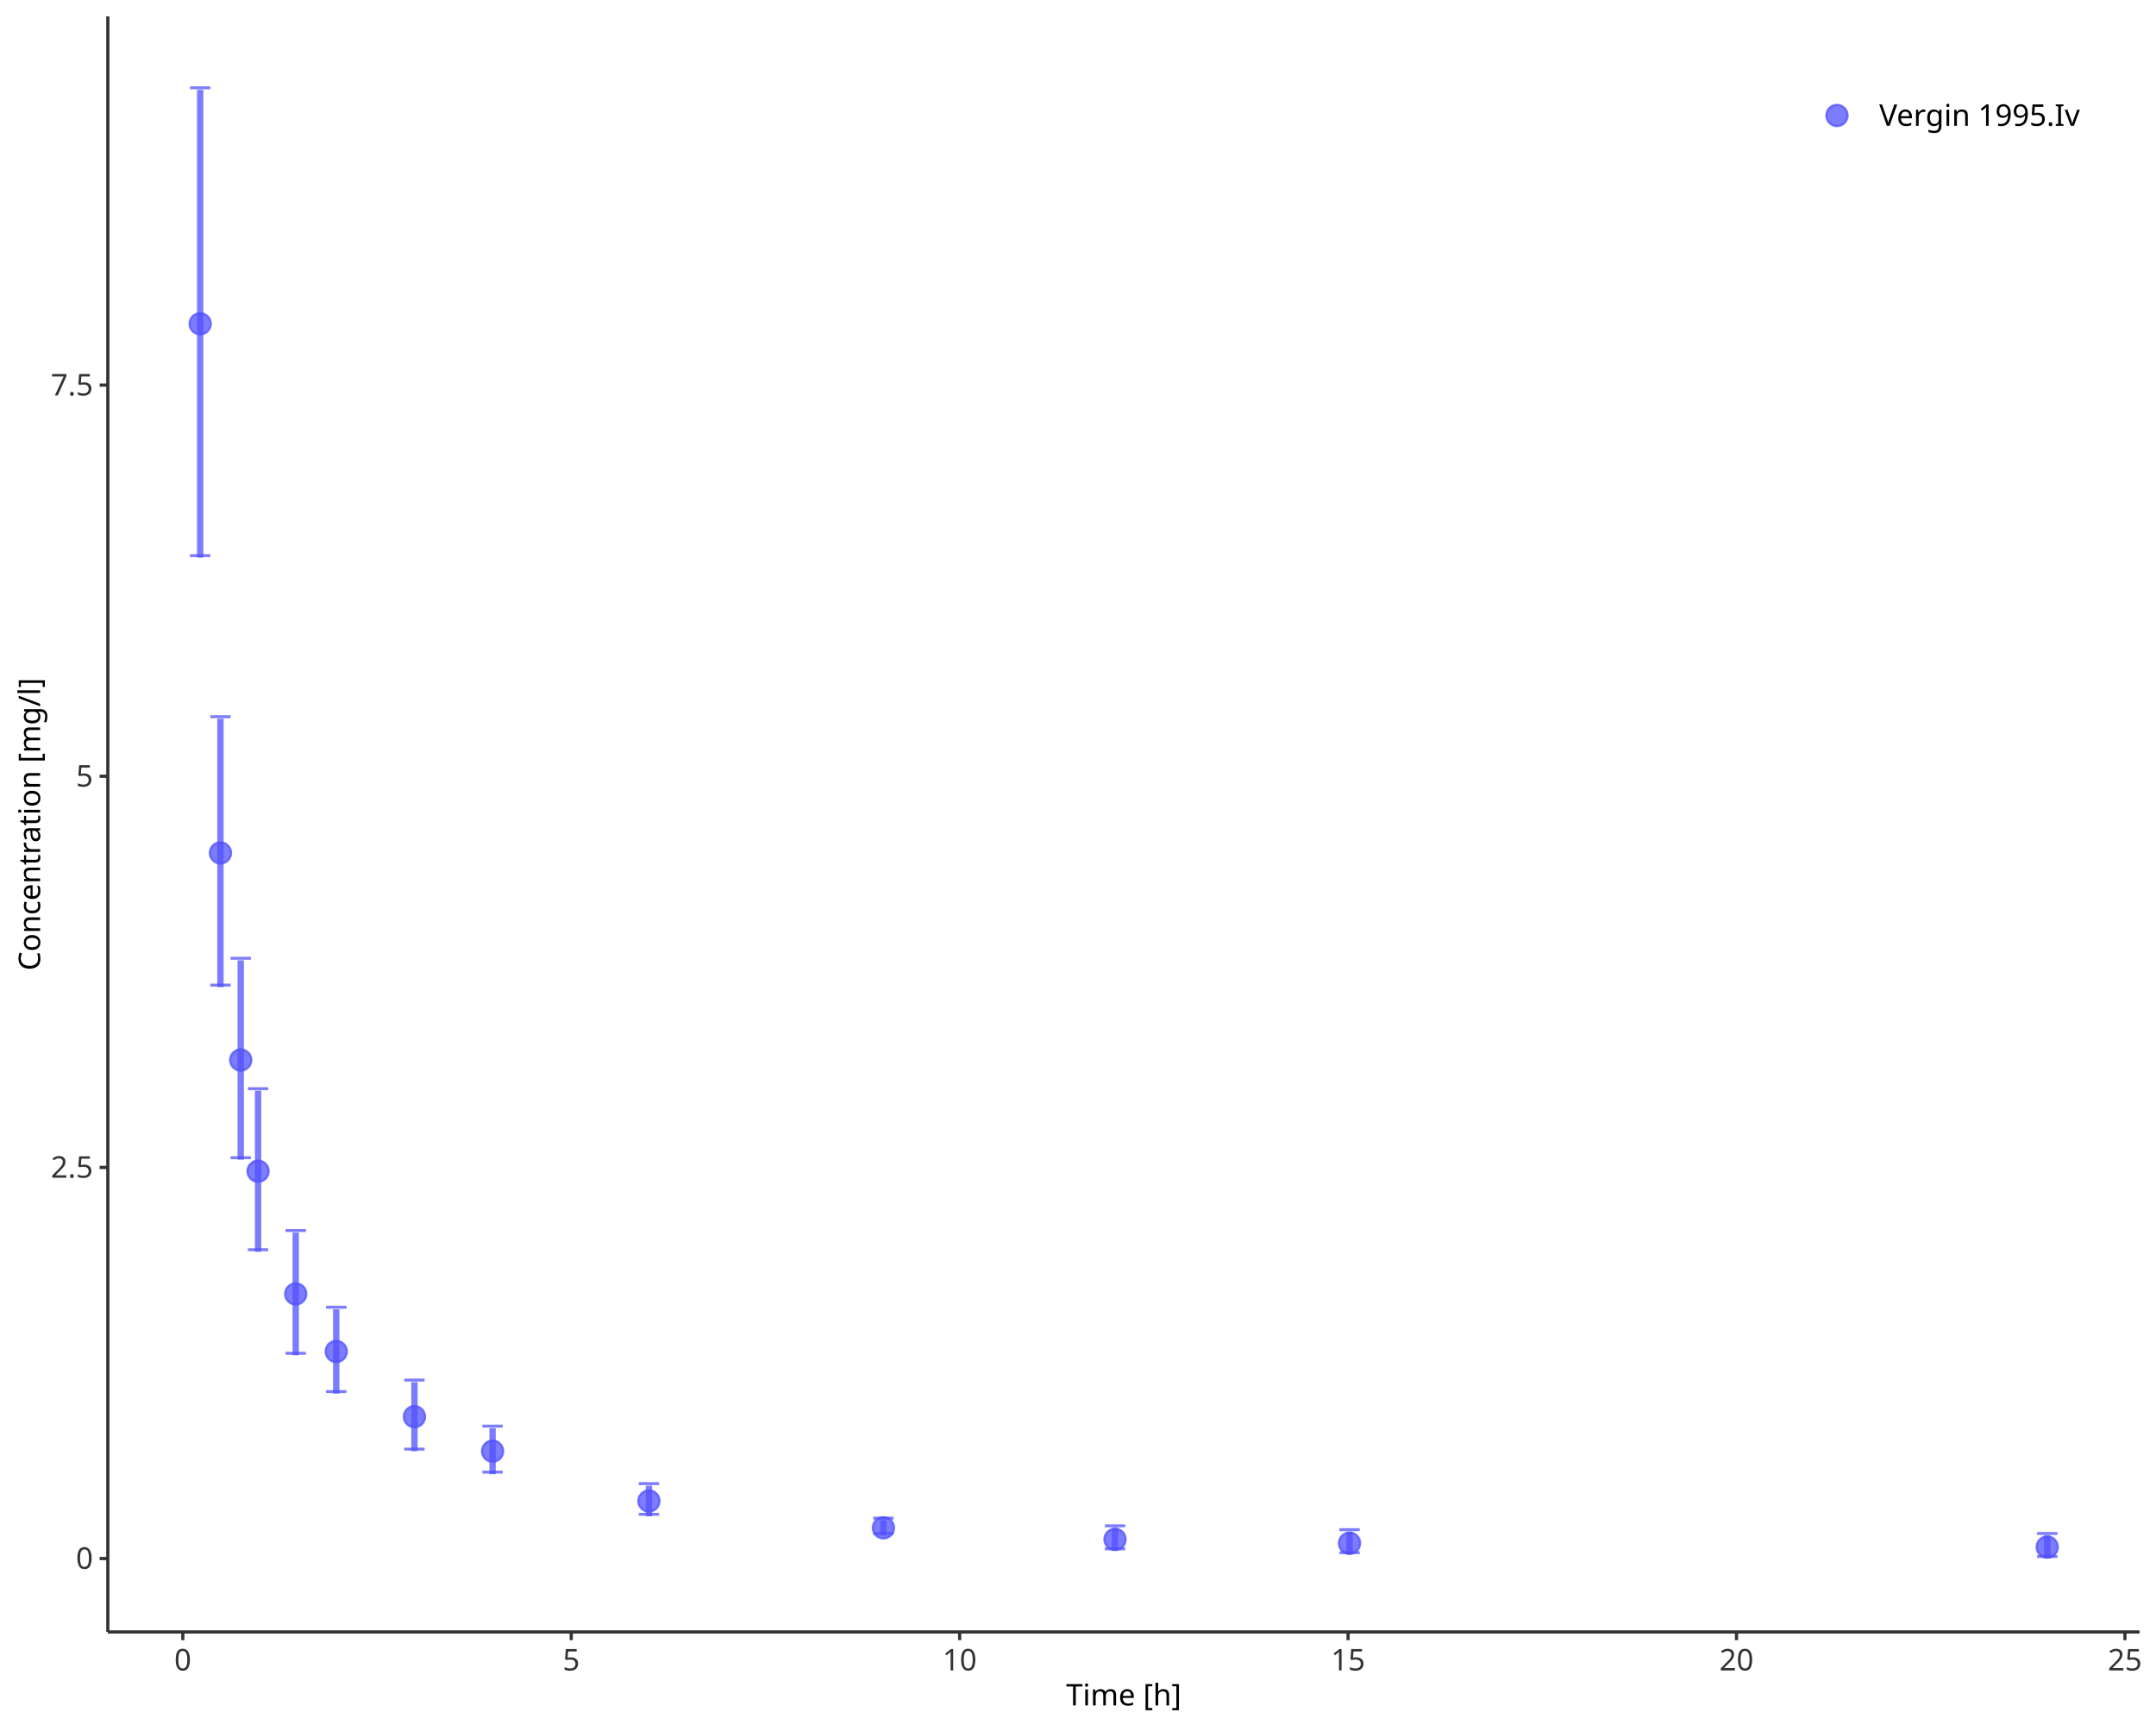
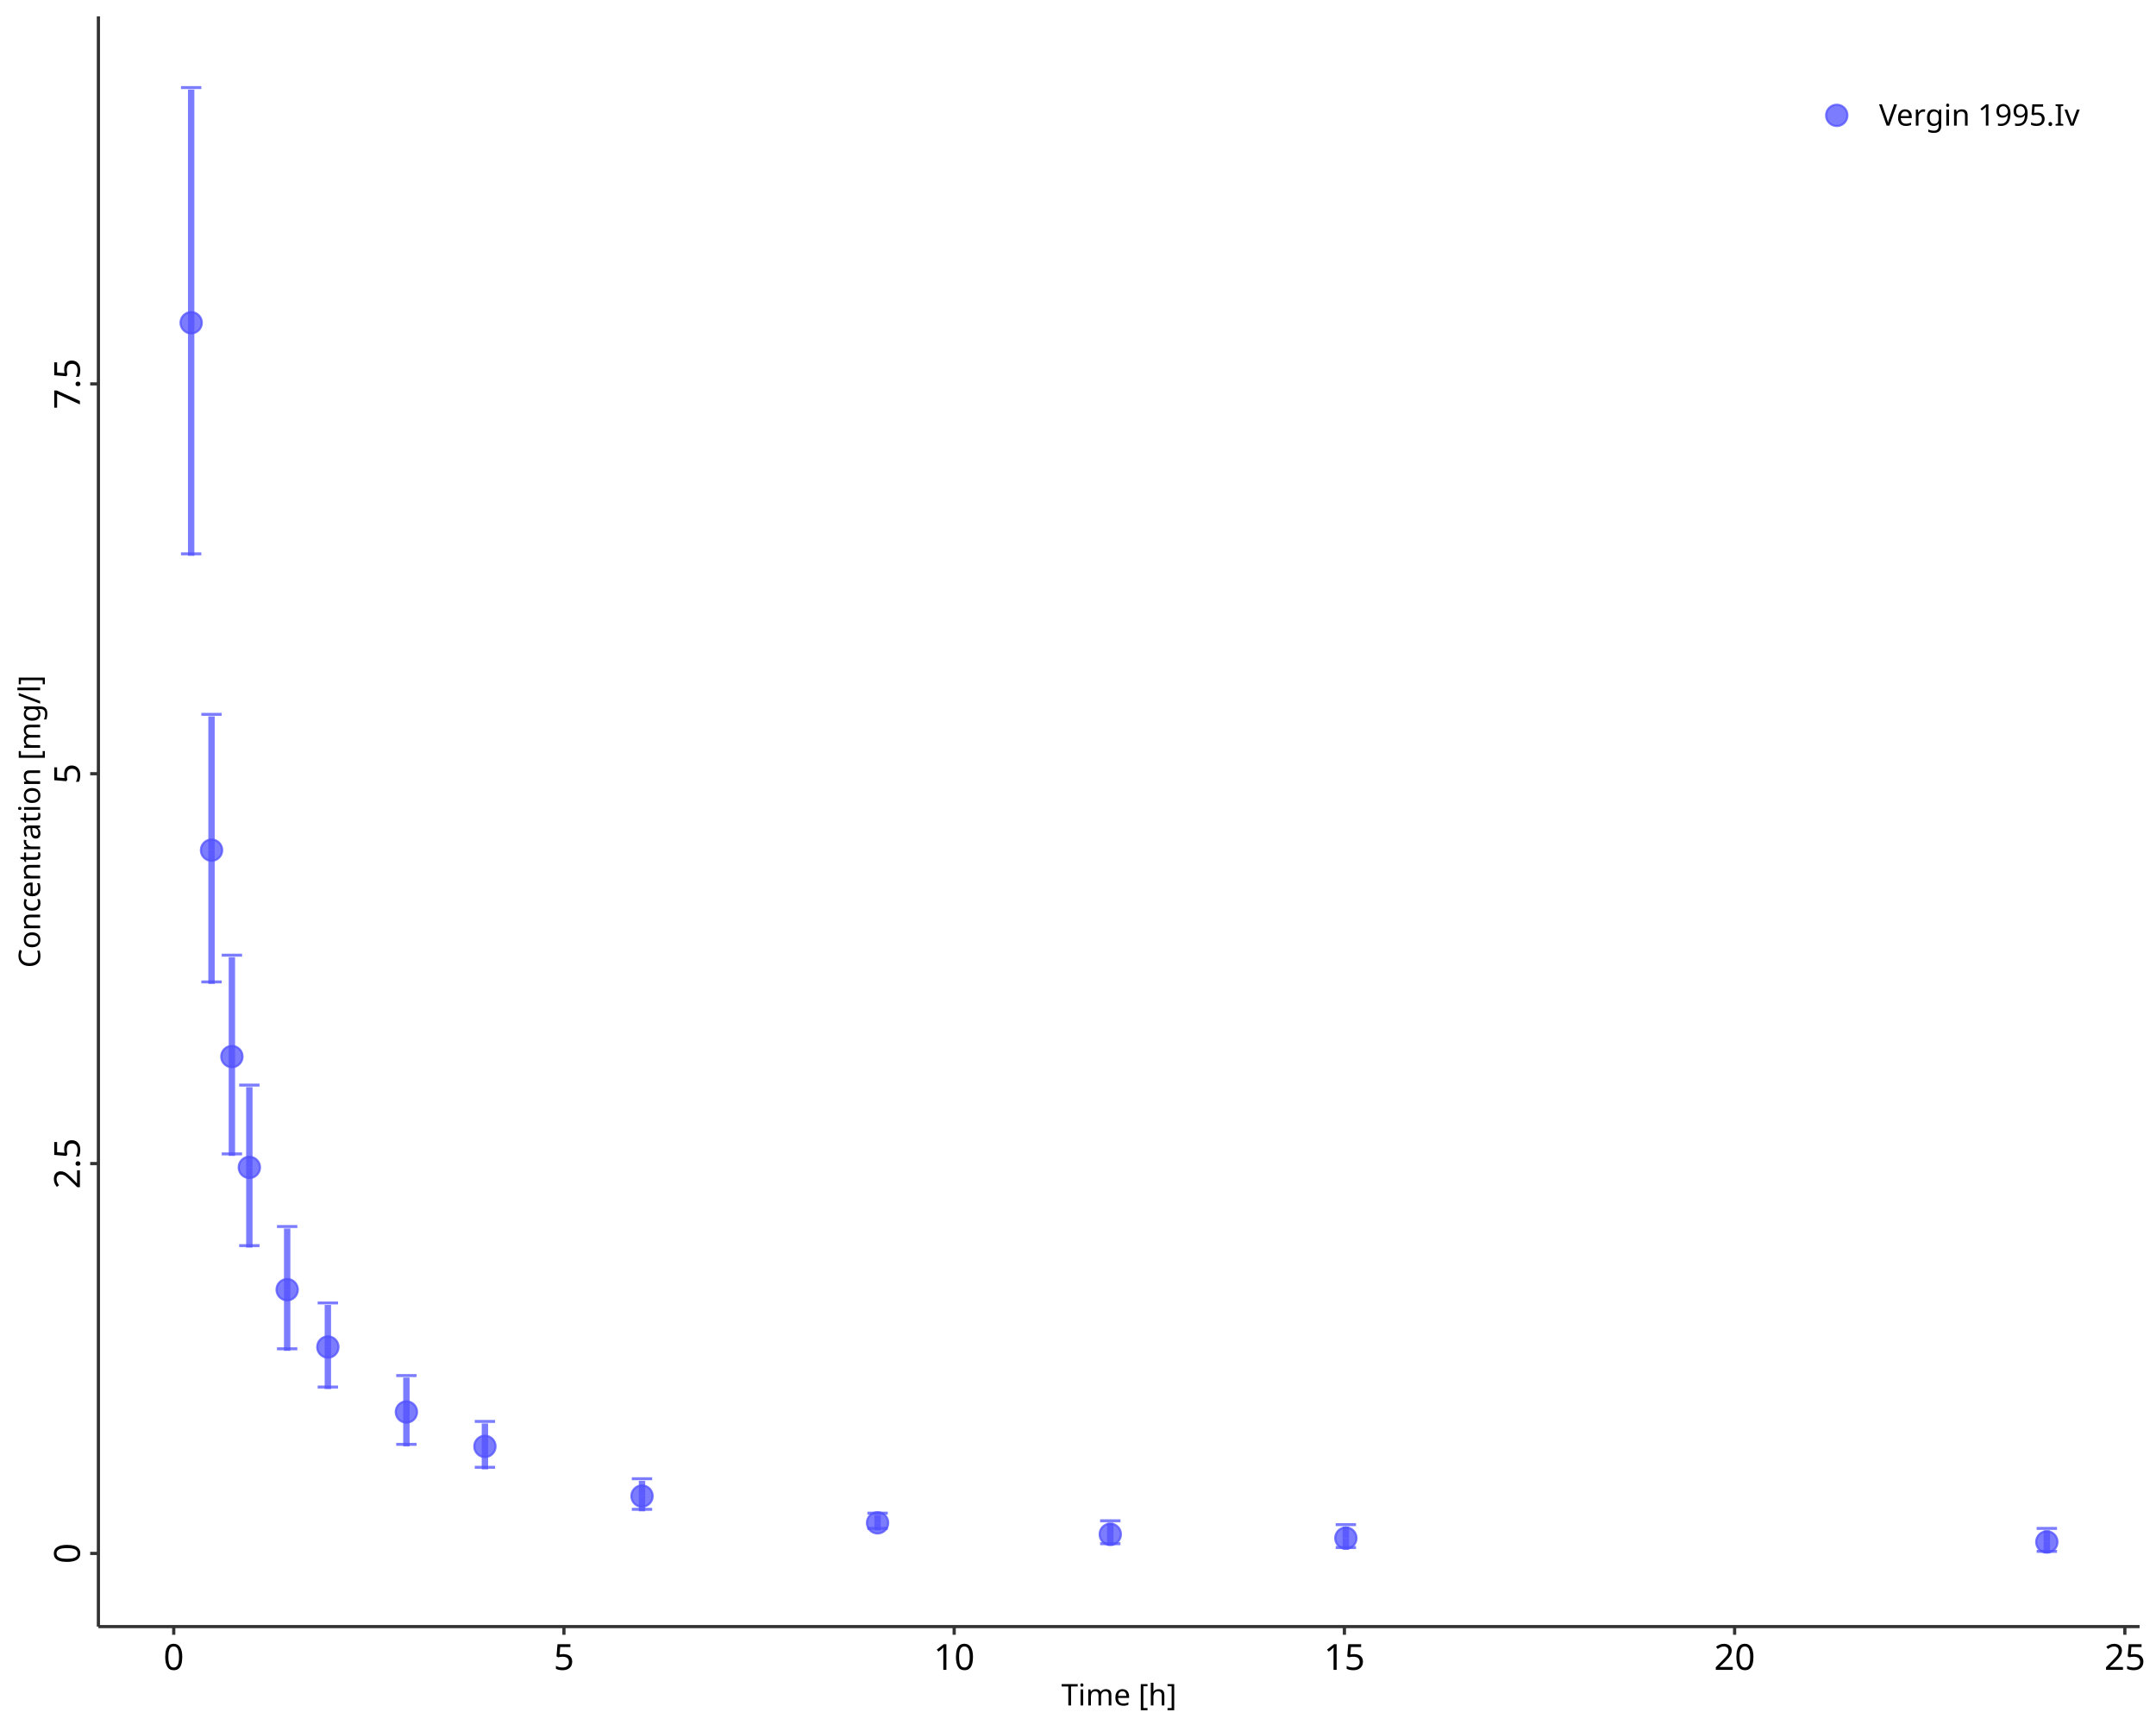
<svg xmlns="http://www.w3.org/2000/svg" class="svglite" data-engine-version="2.0" width="720.00pt" height="576.00pt" viewBox="0 0 720.00 576.00">
  <defs>
    <style type="text/css">
    .svglite line, .svglite polyline, .svglite polygon, .svglite path, .svglite rect, .svglite circle {
      fill: none;
      stroke: #000000;
      stroke-linecap: round;
      stroke-linejoin: round;
      stroke-miterlimit: 10.00;
    }
  </style>
  </defs>
  <rect width="100%" height="100%" style="stroke: none; fill: #FFFFFF;" />
  <defs>
    <clipPath id="cpMC4wMHw3MjAuMDB8MC4wMHw1NzYuMDA=">
      <rect x="0.00" y="0.00" width="720.00" height="576.00" />
    </clipPath>
  </defs>
  <g clip-path="url(#cpMC4wMHw3MjAuMDB8MC4wMHw1NzYuMDA=)">
    <rect x="0.00" y="0.00" width="720.00" height="576.00" style="stroke-width: 1.07; stroke: none; fill: #FFFFFF;" />
  </g>
  <defs>
-     <clipPath id="cpMzYuMDF8NzE0LjUyfDUuNDh8NTQ0Ljkz">
-       <rect x="36.01" y="5.48" width="678.51" height="539.45" />
+     <clipPath id="cpMzIuODZ8NzE0LjUyfDUuNDh8NTQzLjE0">
+       <rect x="32.86" y="5.48" width="681.66" height="537.66" />
    </clipPath>
  </defs>
-   <g clip-path="url(#cpMzYuMDF8NzE0LjUyfDUuNDh8NTQ0Ljkz)">
-     <rect x="36.01" y="5.48" width="678.51" height="539.45" style="stroke-width: 1.07; stroke: none; fill: #FFFFFF;" />
+   <g clip-path="url(#cpMzIuODZ8NzE0LjUyfDUuNDh8NTQzLjE0)">
+     <rect x="32.86" y="5.48" width="681.66" height="537.66" style="stroke-width: 1.07; stroke: none; fill: #FFFFFF;" />
  </g>
  <g clip-path="url(#cpMC4wMHw3MjAuMDB8MC4wMHw1NzYuMDA=)">
</g>
-   <g clip-path="url(#cpMzYuMDF8NzE0LjUyfDUuNDh8NTQ0Ljkz)">
+   <g clip-path="url(#cpMzIuODZ8NzE0LjUyfDUuNDh8NTQzLjE0)">
</g>
  <g clip-path="url(#cpMC4wMHw3MjAuMDB8MC4wMHw1NzYuMDA=)">
</g>
-   <g clip-path="url(#cpMzYuMDF8NzE0LjUyfDUuNDh8NTQ0Ljkz)">
+   <g clip-path="url(#cpMzIuODZ8NzE0LjUyfDUuNDh8NTQzLjE0)">
</g>
  <g clip-path="url(#cpMC4wMHw3MjAuMDB8MC4wMHw1NzYuMDA=)">
</g>
-   <g clip-path="url(#cpMzYuMDF8NzE0LjUyfDUuNDh8NTQ0Ljkz)">
+   <g clip-path="url(#cpMzIuODZ8NzE0LjUyfDUuNDh8NTQzLjE0)">
</g>
  <g clip-path="url(#cpMC4wMHw3MjAuMDB8MC4wMHw1NzYuMDA=)">
</g>
-   <g clip-path="url(#cpMzYuMDF8NzE0LjUyfDUuNDh8NTQ0Ljkz)">
+   <g clip-path="url(#cpMzIuODZ8NzE0LjUyfDUuNDh8NTQzLjE0)">
</g>
  <g clip-path="url(#cpMC4wMHw3MjAuMDB8MC4wMHw1NzYuMDA=)">
</g>
-   <g clip-path="url(#cpMzYuMDF8NzE0LjUyfDUuNDh8NTQ0Ljkz)">
+   <g clip-path="url(#cpMzIuODZ8NzE0LjUyfDUuNDh8NTQzLjE0)">
</g>
  <g clip-path="url(#cpMC4wMHw3MjAuMDB8MC4wMHw1NzYuMDA=)">
</g>
-   <g clip-path="url(#cpMzYuMDF8NzE0LjUyfDUuNDh8NTQ0Ljkz)">
+   <g clip-path="url(#cpMzIuODZ8NzE0LjUyfDUuNDh8NTQzLjE0)">
</g>
  <g clip-path="url(#cpMC4wMHw3MjAuMDB8MC4wMHw1NzYuMDA=)">
</g>
-   <g clip-path="url(#cpMzYuMDF8NzE0LjUyfDUuNDh8NTQ0Ljkz)">
+   <g clip-path="url(#cpMzIuODZ8NzE0LjUyfDUuNDh8NTQzLjE0)">
</g>
  <g clip-path="url(#cpMC4wMHw3MjAuMDB8MC4wMHw1NzYuMDA=)">
</g>
-   <g clip-path="url(#cpMzYuMDF8NzE0LjUyfDUuNDh8NTQ0Ljkz)">
+   <g clip-path="url(#cpMzIuODZ8NzE0LjUyfDUuNDh8NTQzLjE0)">
</g>
  <g clip-path="url(#cpMC4wMHw3MjAuMDB8MC4wMHw1NzYuMDA=)">
</g>
-   <g clip-path="url(#cpMzYuMDF8NzE0LjUyfDUuNDh8NTQ0Ljkz)">
+   <g clip-path="url(#cpMzIuODZ8NzE0LjUyfDUuNDh8NTQzLjE0)">
</g>
  <g clip-path="url(#cpMC4wMHw3MjAuMDB8MC4wMHw1NzYuMDA=)">
</g>
-   <g clip-path="url(#cpMzYuMDF8NzE0LjUyfDUuNDh8NTQ0Ljkz)">
+   <g clip-path="url(#cpMzIuODZ8NzE0LjUyfDUuNDh8NTQzLjE0)">
</g>
  <g clip-path="url(#cpMC4wMHw3MjAuMDB8MC4wMHw1NzYuMDA=)">
</g>
-   <g clip-path="url(#cpMzYuMDF8NzE0LjUyfDUuNDh8NTQ0Ljkz)">
+   <g clip-path="url(#cpMzIuODZ8NzE0LjUyfDUuNDh8NTQzLjE0)">
</g>
  <g clip-path="url(#cpMC4wMHw3MjAuMDB8MC4wMHw1NzYuMDA=)">
</g>
-   <g clip-path="url(#cpMzYuMDF8NzE0LjUyfDUuNDh8NTQ0Ljkz)">
+   <g clip-path="url(#cpMzIuODZ8NzE0LjUyfDUuNDh8NTQzLjE0)">
</g>
  <g clip-path="url(#cpMC4wMHw3MjAuMDB8MC4wMHw1NzYuMDA=)">
</g>
-   <g clip-path="url(#cpMzYuMDF8NzE0LjUyfDUuNDh8NTQ0Ljkz)">
+   <g clip-path="url(#cpMzIuODZ8NzE0LjUyfDUuNDh8NTQzLjE0)">
</g>
  <g clip-path="url(#cpMC4wMHw3MjAuMDB8MC4wMHw1NzYuMDA=)">
</g>
-   <g clip-path="url(#cpMzYuMDF8NzE0LjUyfDUuNDh8NTQ0Ljkz)">
+   <g clip-path="url(#cpMzIuODZ8NzE0LjUyfDUuNDh8NTQzLjE0)">
</g>
  <g clip-path="url(#cpMC4wMHw3MjAuMDB8MC4wMHw1NzYuMDA=)">
</g>
-   <g clip-path="url(#cpMzYuMDF8NzE0LjUyfDUuNDh8NTQ0Ljkz)">
+   <g clip-path="url(#cpMzIuODZ8NzE0LjUyfDUuNDh8NTQzLjE0)">
</g>
  <g clip-path="url(#cpMC4wMHw3MjAuMDB8MC4wMHw1NzYuMDA=)">
</g>
-   <g clip-path="url(#cpMzYuMDF8NzE0LjUyfDUuNDh8NTQ0Ljkz)">
-     <line x1="66.85" y1="186.22" x2="66.85" y2="108.11" style="stroke-width: 2.13; stroke: #5050FF; stroke-opacity: 0.75; stroke-linecap: butt;" />
-     <line x1="73.62" y1="329.63" x2="73.62" y2="284.81" style="stroke-width: 2.13; stroke: #5050FF; stroke-opacity: 0.75; stroke-linecap: butt;" />
-     <line x1="80.39" y1="387.25" x2="80.39" y2="353.95" style="stroke-width: 2.13; stroke: #5050FF; stroke-opacity: 0.75; stroke-linecap: butt;" />
-     <line x1="86.19" y1="417.98" x2="86.19" y2="391.09" style="stroke-width: 2.13; stroke: #5050FF; stroke-opacity: 0.75; stroke-linecap: butt;" />
-     <line x1="98.76" y1="452.55" x2="98.76" y2="432.06" style="stroke-width: 2.13; stroke: #5050FF; stroke-opacity: 0.75; stroke-linecap: butt;" />
-     <line x1="112.29" y1="465.35" x2="112.29" y2="451.27" style="stroke-width: 2.13; stroke: #5050FF; stroke-opacity: 0.75; stroke-linecap: butt;" />
-     <line x1="138.40" y1="484.56" x2="138.40" y2="473.04" style="stroke-width: 2.13; stroke: #5050FF; stroke-opacity: 0.75; stroke-linecap: butt;" />
-     <line x1="164.50" y1="492.24" x2="164.50" y2="484.56" style="stroke-width: 2.13; stroke: #5050FF; stroke-opacity: 0.75; stroke-linecap: butt;" />
-     <line x1="216.71" y1="506.33" x2="216.71" y2="501.21" style="stroke-width: 2.13; stroke: #5050FF; stroke-opacity: 0.75; stroke-linecap: butt;" />
-     <line x1="295.02" y1="512.73" x2="295.02" y2="510.17" style="stroke-width: 2.13; stroke: #5050FF; stroke-opacity: 0.75; stroke-linecap: butt;" />
-     <line x1="372.37" y1="517.85" x2="372.37" y2="514.01" style="stroke-width: 2.13; stroke: #5050FF; stroke-opacity: 0.75; stroke-linecap: butt;" />
-     <line x1="450.68" y1="519.13" x2="450.68" y2="515.29" style="stroke-width: 2.13; stroke: #5050FF; stroke-opacity: 0.75; stroke-linecap: butt;" />
-     <line x1="683.68" y1="520.41" x2="683.68" y2="516.57" style="stroke-width: 2.13; stroke: #5050FF; stroke-opacity: 0.75; stroke-linecap: butt;" />
-     <line x1="66.85" y1="108.11" x2="66.85" y2="30.00" style="stroke-width: 2.13; stroke: #5050FF; stroke-opacity: 0.75; stroke-linecap: butt;" />
-     <line x1="73.62" y1="284.81" x2="73.62" y2="239.99" style="stroke-width: 2.13; stroke: #5050FF; stroke-opacity: 0.75; stroke-linecap: butt;" />
-     <line x1="80.39" y1="353.95" x2="80.39" y2="320.66" style="stroke-width: 2.13; stroke: #5050FF; stroke-opacity: 0.75; stroke-linecap: butt;" />
-     <line x1="86.19" y1="391.09" x2="86.19" y2="364.20" style="stroke-width: 2.13; stroke: #5050FF; stroke-opacity: 0.75; stroke-linecap: butt;" />
-     <line x1="98.76" y1="432.06" x2="98.76" y2="411.57" style="stroke-width: 2.13; stroke: #5050FF; stroke-opacity: 0.75; stroke-linecap: butt;" />
-     <line x1="112.29" y1="451.27" x2="112.29" y2="437.18" style="stroke-width: 2.13; stroke: #5050FF; stroke-opacity: 0.75; stroke-linecap: butt;" />
-     <line x1="138.40" y1="473.04" x2="138.40" y2="461.51" style="stroke-width: 2.13; stroke: #5050FF; stroke-opacity: 0.75; stroke-linecap: butt;" />
-     <line x1="164.50" y1="484.56" x2="164.50" y2="476.88" style="stroke-width: 2.13; stroke: #5050FF; stroke-opacity: 0.75; stroke-linecap: butt;" />
-     <line x1="216.71" y1="501.21" x2="216.71" y2="496.08" style="stroke-width: 2.13; stroke: #5050FF; stroke-opacity: 0.75; stroke-linecap: butt;" />
-     <line x1="295.02" y1="510.17" x2="295.02" y2="507.61" style="stroke-width: 2.13; stroke: #5050FF; stroke-opacity: 0.75; stroke-linecap: butt;" />
-     <line x1="372.37" y1="514.01" x2="372.37" y2="510.17" style="stroke-width: 2.13; stroke: #5050FF; stroke-opacity: 0.75; stroke-linecap: butt;" />
-     <line x1="450.68" y1="515.29" x2="450.68" y2="511.45" style="stroke-width: 2.13; stroke: #5050FF; stroke-opacity: 0.75; stroke-linecap: butt;" />
-     <line x1="683.68" y1="516.57" x2="683.68" y2="512.73" style="stroke-width: 2.13; stroke: #5050FF; stroke-opacity: 0.75; stroke-linecap: butt;" />
-     <text x="66.85" y="183.68" text-anchor="middle" style="font-size: 15.17px; fill: #5050FF; fill-opacity: 0.75; font-family: sans;" textLength="8.44px" lengthAdjust="spacingAndGlyphs">_</text>
-     <text x="73.62" y="327.09" text-anchor="middle" style="font-size: 15.17px; fill: #5050FF; fill-opacity: 0.75; font-family: sans;" textLength="8.44px" lengthAdjust="spacingAndGlyphs">_</text>
-     <text x="80.39" y="384.72" text-anchor="middle" style="font-size: 15.17px; fill: #5050FF; fill-opacity: 0.75; font-family: sans;" textLength="8.44px" lengthAdjust="spacingAndGlyphs">_</text>
-     <text x="86.19" y="415.45" text-anchor="middle" style="font-size: 15.17px; fill: #5050FF; fill-opacity: 0.75; font-family: sans;" textLength="8.44px" lengthAdjust="spacingAndGlyphs">_</text>
-     <text x="98.76" y="450.02" text-anchor="middle" style="font-size: 15.17px; fill: #5050FF; fill-opacity: 0.75; font-family: sans;" textLength="8.44px" lengthAdjust="spacingAndGlyphs">_</text>
-     <text x="112.29" y="462.82" text-anchor="middle" style="font-size: 15.17px; fill: #5050FF; fill-opacity: 0.75; font-family: sans;" textLength="8.44px" lengthAdjust="spacingAndGlyphs">_</text>
-     <text x="138.40" y="482.03" text-anchor="middle" style="font-size: 15.17px; fill: #5050FF; fill-opacity: 0.75; font-family: sans;" textLength="8.44px" lengthAdjust="spacingAndGlyphs">_</text>
-     <text x="164.50" y="489.71" text-anchor="middle" style="font-size: 15.17px; fill: #5050FF; fill-opacity: 0.75; font-family: sans;" textLength="8.44px" lengthAdjust="spacingAndGlyphs">_</text>
-     <text x="216.71" y="503.80" text-anchor="middle" style="font-size: 15.17px; fill: #5050FF; fill-opacity: 0.75; font-family: sans;" textLength="8.44px" lengthAdjust="spacingAndGlyphs">_</text>
-     <text x="295.02" y="510.20" text-anchor="middle" style="font-size: 15.17px; fill: #5050FF; fill-opacity: 0.75; font-family: sans;" textLength="8.44px" lengthAdjust="spacingAndGlyphs">_</text>
-     <text x="372.37" y="515.32" text-anchor="middle" style="font-size: 15.17px; fill: #5050FF; fill-opacity: 0.75; font-family: sans;" textLength="8.44px" lengthAdjust="spacingAndGlyphs">_</text>
-     <text x="450.68" y="516.60" text-anchor="middle" style="font-size: 15.17px; fill: #5050FF; fill-opacity: 0.75; font-family: sans;" textLength="8.44px" lengthAdjust="spacingAndGlyphs">_</text>
-     <text x="683.68" y="517.88" text-anchor="middle" style="font-size: 15.17px; fill: #5050FF; fill-opacity: 0.75; font-family: sans;" textLength="8.44px" lengthAdjust="spacingAndGlyphs">_</text>
-     <text x="66.85" y="27.47" text-anchor="middle" style="font-size: 15.17px; fill: #5050FF; fill-opacity: 0.75; font-family: sans;" textLength="8.44px" lengthAdjust="spacingAndGlyphs">_</text>
-     <text x="73.62" y="237.46" text-anchor="middle" style="font-size: 15.17px; fill: #5050FF; fill-opacity: 0.75; font-family: sans;" textLength="8.44px" lengthAdjust="spacingAndGlyphs">_</text>
-     <text x="80.39" y="318.13" text-anchor="middle" style="font-size: 15.17px; fill: #5050FF; fill-opacity: 0.75; font-family: sans;" textLength="8.44px" lengthAdjust="spacingAndGlyphs">_</text>
-     <text x="86.19" y="361.67" text-anchor="middle" style="font-size: 15.17px; fill: #5050FF; fill-opacity: 0.75; font-family: sans;" textLength="8.44px" lengthAdjust="spacingAndGlyphs">_</text>
-     <text x="98.76" y="409.04" text-anchor="middle" style="font-size: 15.17px; fill: #5050FF; fill-opacity: 0.75; font-family: sans;" textLength="8.44px" lengthAdjust="spacingAndGlyphs">_</text>
-     <text x="112.29" y="434.65" text-anchor="middle" style="font-size: 15.17px; fill: #5050FF; fill-opacity: 0.75; font-family: sans;" textLength="8.44px" lengthAdjust="spacingAndGlyphs">_</text>
-     <text x="138.40" y="458.98" text-anchor="middle" style="font-size: 15.17px; fill: #5050FF; fill-opacity: 0.75; font-family: sans;" textLength="8.44px" lengthAdjust="spacingAndGlyphs">_</text>
-     <text x="164.50" y="474.35" text-anchor="middle" style="font-size: 15.17px; fill: #5050FF; fill-opacity: 0.75; font-family: sans;" textLength="8.44px" lengthAdjust="spacingAndGlyphs">_</text>
-     <text x="216.71" y="493.55" text-anchor="middle" style="font-size: 15.17px; fill: #5050FF; fill-opacity: 0.75; font-family: sans;" textLength="8.44px" lengthAdjust="spacingAndGlyphs">_</text>
-     <text x="295.02" y="505.08" text-anchor="middle" style="font-size: 15.17px; fill: #5050FF; fill-opacity: 0.75; font-family: sans;" textLength="8.44px" lengthAdjust="spacingAndGlyphs">_</text>
-     <text x="372.37" y="507.64" text-anchor="middle" style="font-size: 15.17px; fill: #5050FF; fill-opacity: 0.75; font-family: sans;" textLength="8.44px" lengthAdjust="spacingAndGlyphs">_</text>
-     <text x="450.68" y="508.92" text-anchor="middle" style="font-size: 15.17px; fill: #5050FF; fill-opacity: 0.75; font-family: sans;" textLength="8.44px" lengthAdjust="spacingAndGlyphs">_</text>
-     <text x="683.68" y="510.20" text-anchor="middle" style="font-size: 15.17px; fill: #5050FF; fill-opacity: 0.75; font-family: sans;" textLength="8.44px" lengthAdjust="spacingAndGlyphs">_</text>
-     <circle cx="66.85" cy="108.11" r="3.56" style="stroke-width: 0.71; stroke: #5050FF; stroke-opacity: 0.75; fill: #5050FF; fill-opacity: 0.75;" />
-     <circle cx="73.62" cy="284.81" r="3.56" style="stroke-width: 0.71; stroke: #5050FF; stroke-opacity: 0.75; fill: #5050FF; fill-opacity: 0.75;" />
-     <circle cx="80.39" cy="353.95" r="3.56" style="stroke-width: 0.71; stroke: #5050FF; stroke-opacity: 0.75; fill: #5050FF; fill-opacity: 0.75;" />
-     <circle cx="86.19" cy="391.09" r="3.56" style="stroke-width: 0.71; stroke: #5050FF; stroke-opacity: 0.75; fill: #5050FF; fill-opacity: 0.75;" />
-     <circle cx="98.76" cy="432.06" r="3.56" style="stroke-width: 0.71; stroke: #5050FF; stroke-opacity: 0.75; fill: #5050FF; fill-opacity: 0.75;" />
-     <circle cx="112.29" cy="451.27" r="3.56" style="stroke-width: 0.71; stroke: #5050FF; stroke-opacity: 0.75; fill: #5050FF; fill-opacity: 0.75;" />
-     <circle cx="138.40" cy="473.04" r="3.56" style="stroke-width: 0.71; stroke: #5050FF; stroke-opacity: 0.75; fill: #5050FF; fill-opacity: 0.75;" />
-     <circle cx="164.50" cy="484.56" r="3.56" style="stroke-width: 0.71; stroke: #5050FF; stroke-opacity: 0.75; fill: #5050FF; fill-opacity: 0.75;" />
-     <circle cx="216.71" cy="501.21" r="3.56" style="stroke-width: 0.71; stroke: #5050FF; stroke-opacity: 0.75; fill: #5050FF; fill-opacity: 0.75;" />
-     <circle cx="295.02" cy="510.17" r="3.56" style="stroke-width: 0.71; stroke: #5050FF; stroke-opacity: 0.75; fill: #5050FF; fill-opacity: 0.75;" />
-     <circle cx="372.37" cy="514.01" r="3.56" style="stroke-width: 0.71; stroke: #5050FF; stroke-opacity: 0.75; fill: #5050FF; fill-opacity: 0.75;" />
-     <circle cx="450.68" cy="515.29" r="3.56" style="stroke-width: 0.71; stroke: #5050FF; stroke-opacity: 0.75; fill: #5050FF; fill-opacity: 0.75;" />
-     <circle cx="683.68" cy="516.57" r="3.56" style="stroke-width: 0.71; stroke: #5050FF; stroke-opacity: 0.75; fill: #5050FF; fill-opacity: 0.75;" />
+   <g clip-path="url(#cpMzIuODZ8NzE0LjUyfDUuNDh8NTQzLjE0)">
+     <line x1="63.84" y1="185.61" x2="63.84" y2="107.77" style="stroke-width: 2.13; stroke: #5050FF; stroke-opacity: 0.75; stroke-linecap: butt;" />
+     <line x1="70.64" y1="328.55" x2="70.64" y2="283.88" style="stroke-width: 2.13; stroke: #5050FF; stroke-opacity: 0.75; stroke-linecap: butt;" />
+     <line x1="77.44" y1="385.98" x2="77.44" y2="352.80" style="stroke-width: 2.13; stroke: #5050FF; stroke-opacity: 0.75; stroke-linecap: butt;" />
+     <line x1="83.27" y1="416.61" x2="83.27" y2="389.81" style="stroke-width: 2.13; stroke: #5050FF; stroke-opacity: 0.75; stroke-linecap: butt;" />
+     <line x1="95.90" y1="451.06" x2="95.90" y2="430.64" style="stroke-width: 2.13; stroke: #5050FF; stroke-opacity: 0.75; stroke-linecap: butt;" />
+     <line x1="109.49" y1="463.83" x2="109.49" y2="449.79" style="stroke-width: 2.13; stroke: #5050FF; stroke-opacity: 0.75; stroke-linecap: butt;" />
+     <line x1="135.72" y1="482.97" x2="135.72" y2="471.48" style="stroke-width: 2.13; stroke: #5050FF; stroke-opacity: 0.75; stroke-linecap: butt;" />
+     <line x1="161.94" y1="490.63" x2="161.94" y2="482.97" style="stroke-width: 2.13; stroke: #5050FF; stroke-opacity: 0.75; stroke-linecap: butt;" />
+     <line x1="214.40" y1="504.66" x2="214.40" y2="499.56" style="stroke-width: 2.13; stroke: #5050FF; stroke-opacity: 0.75; stroke-linecap: butt;" />
+     <line x1="293.07" y1="511.05" x2="293.07" y2="508.49" style="stroke-width: 2.13; stroke: #5050FF; stroke-opacity: 0.75; stroke-linecap: butt;" />
+     <line x1="370.78" y1="516.15" x2="370.78" y2="512.32" style="stroke-width: 2.13; stroke: #5050FF; stroke-opacity: 0.75; stroke-linecap: butt;" />
+     <line x1="449.45" y1="517.43" x2="449.45" y2="513.60" style="stroke-width: 2.13; stroke: #5050FF; stroke-opacity: 0.75; stroke-linecap: butt;" />
+     <line x1="683.54" y1="518.70" x2="683.54" y2="514.87" style="stroke-width: 2.13; stroke: #5050FF; stroke-opacity: 0.75; stroke-linecap: butt;" />
+     <line x1="63.84" y1="107.77" x2="63.84" y2="29.92" style="stroke-width: 2.13; stroke: #5050FF; stroke-opacity: 0.75; stroke-linecap: butt;" />
+     <line x1="70.64" y1="283.88" x2="70.64" y2="239.22" style="stroke-width: 2.13; stroke: #5050FF; stroke-opacity: 0.75; stroke-linecap: butt;" />
+     <line x1="77.44" y1="352.80" x2="77.44" y2="319.62" style="stroke-width: 2.13; stroke: #5050FF; stroke-opacity: 0.75; stroke-linecap: butt;" />
+     <line x1="83.27" y1="389.81" x2="83.27" y2="363.01" style="stroke-width: 2.13; stroke: #5050FF; stroke-opacity: 0.75; stroke-linecap: butt;" />
+     <line x1="95.90" y1="430.64" x2="95.90" y2="410.23" style="stroke-width: 2.13; stroke: #5050FF; stroke-opacity: 0.75; stroke-linecap: butt;" />
+     <line x1="109.49" y1="449.79" x2="109.49" y2="435.75" style="stroke-width: 2.13; stroke: #5050FF; stroke-opacity: 0.75; stroke-linecap: butt;" />
+     <line x1="135.72" y1="471.48" x2="135.72" y2="460.00" style="stroke-width: 2.13; stroke: #5050FF; stroke-opacity: 0.75; stroke-linecap: butt;" />
+     <line x1="161.94" y1="482.97" x2="161.94" y2="475.31" style="stroke-width: 2.13; stroke: #5050FF; stroke-opacity: 0.75; stroke-linecap: butt;" />
+     <line x1="214.40" y1="499.56" x2="214.40" y2="494.45" style="stroke-width: 2.13; stroke: #5050FF; stroke-opacity: 0.75; stroke-linecap: butt;" />
+     <line x1="293.07" y1="508.49" x2="293.07" y2="505.94" style="stroke-width: 2.13; stroke: #5050FF; stroke-opacity: 0.75; stroke-linecap: butt;" />
+     <line x1="370.78" y1="512.32" x2="370.78" y2="508.49" style="stroke-width: 2.13; stroke: #5050FF; stroke-opacity: 0.75; stroke-linecap: butt;" />
+     <line x1="449.45" y1="513.60" x2="449.45" y2="509.77" style="stroke-width: 2.13; stroke: #5050FF; stroke-opacity: 0.75; stroke-linecap: butt;" />
+     <line x1="683.54" y1="514.87" x2="683.54" y2="511.05" style="stroke-width: 2.13; stroke: #5050FF; stroke-opacity: 0.75; stroke-linecap: butt;" />
+     <text x="63.84" y="183.08" text-anchor="middle" style="font-size: 15.17px; fill: #5050FF; fill-opacity: 0.75; font-family: sans;" textLength="8.44px" lengthAdjust="spacingAndGlyphs">_</text>
+     <text x="70.64" y="326.02" text-anchor="middle" style="font-size: 15.17px; fill: #5050FF; fill-opacity: 0.75; font-family: sans;" textLength="8.44px" lengthAdjust="spacingAndGlyphs">_</text>
+     <text x="77.44" y="383.45" text-anchor="middle" style="font-size: 15.17px; fill: #5050FF; fill-opacity: 0.75; font-family: sans;" textLength="8.44px" lengthAdjust="spacingAndGlyphs">_</text>
+     <text x="83.27" y="414.08" text-anchor="middle" style="font-size: 15.17px; fill: #5050FF; fill-opacity: 0.75; font-family: sans;" textLength="8.44px" lengthAdjust="spacingAndGlyphs">_</text>
+     <text x="95.90" y="448.53" text-anchor="middle" style="font-size: 15.17px; fill: #5050FF; fill-opacity: 0.75; font-family: sans;" textLength="8.44px" lengthAdjust="spacingAndGlyphs">_</text>
+     <text x="109.49" y="461.30" text-anchor="middle" style="font-size: 15.17px; fill: #5050FF; fill-opacity: 0.75; font-family: sans;" textLength="8.44px" lengthAdjust="spacingAndGlyphs">_</text>
+     <text x="135.72" y="480.44" text-anchor="middle" style="font-size: 15.17px; fill: #5050FF; fill-opacity: 0.75; font-family: sans;" textLength="8.44px" lengthAdjust="spacingAndGlyphs">_</text>
+     <text x="161.94" y="488.10" text-anchor="middle" style="font-size: 15.17px; fill: #5050FF; fill-opacity: 0.75; font-family: sans;" textLength="8.44px" lengthAdjust="spacingAndGlyphs">_</text>
+     <text x="214.40" y="502.13" text-anchor="middle" style="font-size: 15.17px; fill: #5050FF; fill-opacity: 0.75; font-family: sans;" textLength="8.44px" lengthAdjust="spacingAndGlyphs">_</text>
+     <text x="293.07" y="508.51" text-anchor="middle" style="font-size: 15.17px; fill: #5050FF; fill-opacity: 0.75; font-family: sans;" textLength="8.44px" lengthAdjust="spacingAndGlyphs">_</text>
+     <text x="370.78" y="513.62" text-anchor="middle" style="font-size: 15.17px; fill: #5050FF; fill-opacity: 0.75; font-family: sans;" textLength="8.44px" lengthAdjust="spacingAndGlyphs">_</text>
+     <text x="449.45" y="514.90" text-anchor="middle" style="font-size: 15.17px; fill: #5050FF; fill-opacity: 0.75; font-family: sans;" textLength="8.44px" lengthAdjust="spacingAndGlyphs">_</text>
+     <text x="683.54" y="516.17" text-anchor="middle" style="font-size: 15.17px; fill: #5050FF; fill-opacity: 0.75; font-family: sans;" textLength="8.44px" lengthAdjust="spacingAndGlyphs">_</text>
+     <text x="63.84" y="27.39" text-anchor="middle" style="font-size: 15.17px; fill: #5050FF; fill-opacity: 0.75; font-family: sans;" textLength="8.44px" lengthAdjust="spacingAndGlyphs">_</text>
+     <text x="70.64" y="236.68" text-anchor="middle" style="font-size: 15.17px; fill: #5050FF; fill-opacity: 0.75; font-family: sans;" textLength="8.44px" lengthAdjust="spacingAndGlyphs">_</text>
+     <text x="77.44" y="317.09" text-anchor="middle" style="font-size: 15.17px; fill: #5050FF; fill-opacity: 0.75; font-family: sans;" textLength="8.44px" lengthAdjust="spacingAndGlyphs">_</text>
+     <text x="83.27" y="360.48" text-anchor="middle" style="font-size: 15.17px; fill: #5050FF; fill-opacity: 0.75; font-family: sans;" textLength="8.44px" lengthAdjust="spacingAndGlyphs">_</text>
+     <text x="95.90" y="407.70" text-anchor="middle" style="font-size: 15.17px; fill: #5050FF; fill-opacity: 0.75; font-family: sans;" textLength="8.44px" lengthAdjust="spacingAndGlyphs">_</text>
+     <text x="109.49" y="433.22" text-anchor="middle" style="font-size: 15.17px; fill: #5050FF; fill-opacity: 0.75; font-family: sans;" textLength="8.44px" lengthAdjust="spacingAndGlyphs">_</text>
+     <text x="135.72" y="457.47" text-anchor="middle" style="font-size: 15.17px; fill: #5050FF; fill-opacity: 0.75; font-family: sans;" textLength="8.44px" lengthAdjust="spacingAndGlyphs">_</text>
+     <text x="161.94" y="472.78" text-anchor="middle" style="font-size: 15.17px; fill: #5050FF; fill-opacity: 0.75; font-family: sans;" textLength="8.44px" lengthAdjust="spacingAndGlyphs">_</text>
+     <text x="214.40" y="491.92" text-anchor="middle" style="font-size: 15.17px; fill: #5050FF; fill-opacity: 0.75; font-family: sans;" textLength="8.44px" lengthAdjust="spacingAndGlyphs">_</text>
+     <text x="293.07" y="503.41" text-anchor="middle" style="font-size: 15.17px; fill: #5050FF; fill-opacity: 0.75; font-family: sans;" textLength="8.44px" lengthAdjust="spacingAndGlyphs">_</text>
+     <text x="370.78" y="505.96" text-anchor="middle" style="font-size: 15.17px; fill: #5050FF; fill-opacity: 0.75; font-family: sans;" textLength="8.44px" lengthAdjust="spacingAndGlyphs">_</text>
+     <text x="449.45" y="507.24" text-anchor="middle" style="font-size: 15.17px; fill: #5050FF; fill-opacity: 0.75; font-family: sans;" textLength="8.44px" lengthAdjust="spacingAndGlyphs">_</text>
+     <text x="683.54" y="508.51" text-anchor="middle" style="font-size: 15.17px; fill: #5050FF; fill-opacity: 0.75; font-family: sans;" textLength="8.44px" lengthAdjust="spacingAndGlyphs">_</text>
+     <circle cx="63.84" cy="107.77" r="3.56" style="stroke-width: 0.71; stroke: #5050FF; stroke-opacity: 0.75; fill: #5050FF; fill-opacity: 0.75;" />
+     <circle cx="70.64" cy="283.88" r="3.56" style="stroke-width: 0.71; stroke: #5050FF; stroke-opacity: 0.75; fill: #5050FF; fill-opacity: 0.75;" />
+     <circle cx="77.44" cy="352.80" r="3.56" style="stroke-width: 0.71; stroke: #5050FF; stroke-opacity: 0.75; fill: #5050FF; fill-opacity: 0.75;" />
+     <circle cx="83.27" cy="389.81" r="3.56" style="stroke-width: 0.71; stroke: #5050FF; stroke-opacity: 0.75; fill: #5050FF; fill-opacity: 0.75;" />
+     <circle cx="95.90" cy="430.64" r="3.56" style="stroke-width: 0.71; stroke: #5050FF; stroke-opacity: 0.75; fill: #5050FF; fill-opacity: 0.75;" />
+     <circle cx="109.49" cy="449.79" r="3.56" style="stroke-width: 0.71; stroke: #5050FF; stroke-opacity: 0.75; fill: #5050FF; fill-opacity: 0.75;" />
+     <circle cx="135.72" cy="471.48" r="3.56" style="stroke-width: 0.71; stroke: #5050FF; stroke-opacity: 0.75; fill: #5050FF; fill-opacity: 0.75;" />
+     <circle cx="161.94" cy="482.97" r="3.56" style="stroke-width: 0.71; stroke: #5050FF; stroke-opacity: 0.75; fill: #5050FF; fill-opacity: 0.75;" />
+     <circle cx="214.40" cy="499.56" r="3.56" style="stroke-width: 0.71; stroke: #5050FF; stroke-opacity: 0.75; fill: #5050FF; fill-opacity: 0.75;" />
+     <circle cx="293.07" cy="508.49" r="3.56" style="stroke-width: 0.71; stroke: #5050FF; stroke-opacity: 0.75; fill: #5050FF; fill-opacity: 0.75;" />
+     <circle cx="370.78" cy="512.32" r="3.56" style="stroke-width: 0.71; stroke: #5050FF; stroke-opacity: 0.75; fill: #5050FF; fill-opacity: 0.75;" />
+     <circle cx="449.45" cy="513.60" r="3.56" style="stroke-width: 0.71; stroke: #5050FF; stroke-opacity: 0.75; fill: #5050FF; fill-opacity: 0.75;" />
+     <circle cx="683.54" cy="514.87" r="3.56" style="stroke-width: 0.71; stroke: #5050FF; stroke-opacity: 0.75; fill: #5050FF; fill-opacity: 0.75;" />
  </g>
  <g clip-path="url(#cpMC4wMHw3MjAuMDB8MC4wMHw1NzYuMDA=)">
-     <polyline points="36.01,544.93 36.01,5.48 " style="stroke-width: 1.07; stroke: #333333; stroke-linecap: butt;" />
-     <text x="31.08" y="523.85" text-anchor="end" style="font-size: 10.00px; fill: #333333; font-family: sans;" textLength="5.56px" lengthAdjust="spacingAndGlyphs">0</text>
-     <text x="31.08" y="393.25" text-anchor="end" style="font-size: 10.00px; fill: #333333; font-family: sans;" textLength="13.90px" lengthAdjust="spacingAndGlyphs">2.5</text>
-     <text x="31.08" y="262.64" text-anchor="end" style="font-size: 10.00px; fill: #333333; font-family: sans;" textLength="5.56px" lengthAdjust="spacingAndGlyphs">5</text>
-     <text x="31.08" y="132.04" text-anchor="end" style="font-size: 10.00px; fill: #333333; font-family: sans;" textLength="13.90px" lengthAdjust="spacingAndGlyphs">7.5</text>
-     <polyline points="33.27,520.41 36.01,520.41 " style="stroke-width: 1.07; stroke: #333333; stroke-linecap: butt;" />
-     <polyline points="33.27,389.81 36.01,389.81 " style="stroke-width: 1.07; stroke: #333333; stroke-linecap: butt;" />
-     <polyline points="33.27,259.20 36.01,259.20 " style="stroke-width: 1.07; stroke: #333333; stroke-linecap: butt;" />
-     <polyline points="33.27,128.59 36.01,128.59 " style="stroke-width: 1.07; stroke: #333333; stroke-linecap: butt;" />
-     <polyline points="36.01,544.93 714.52,544.93 " style="stroke-width: 1.07; stroke: #333333; stroke-linecap: butt;" />
-     <polyline points="61.05,547.67 61.05,544.93 " style="stroke-width: 1.07; stroke: #333333; stroke-linecap: butt;" />
-     <polyline points="190.77,547.67 190.77,544.93 " style="stroke-width: 1.07; stroke: #333333; stroke-linecap: butt;" />
-     <polyline points="320.48,547.67 320.48,544.93 " style="stroke-width: 1.07; stroke: #333333; stroke-linecap: butt;" />
-     <polyline points="450.19,547.67 450.19,544.93 " style="stroke-width: 1.07; stroke: #333333; stroke-linecap: butt;" />
-     <polyline points="579.91,547.67 579.91,544.93 " style="stroke-width: 1.07; stroke: #333333; stroke-linecap: butt;" />
-     <polyline points="709.62,547.67 709.62,544.93 " style="stroke-width: 1.07; stroke: #333333; stroke-linecap: butt;" />
-     <text x="61.05" y="557.78" text-anchor="middle" style="font-size: 10.00px; fill: #333333; font-family: sans;" textLength="5.56px" lengthAdjust="spacingAndGlyphs">0</text>
-     <text x="190.77" y="557.78" text-anchor="middle" style="font-size: 10.00px; fill: #333333; font-family: sans;" textLength="5.56px" lengthAdjust="spacingAndGlyphs">5</text>
-     <text x="320.48" y="557.78" text-anchor="middle" style="font-size: 10.00px; fill: #333333; font-family: sans;" textLength="11.12px" lengthAdjust="spacingAndGlyphs">10</text>
-     <text x="450.19" y="557.78" text-anchor="middle" style="font-size: 10.00px; fill: #333333; font-family: sans;" textLength="11.12px" lengthAdjust="spacingAndGlyphs">15</text>
-     <text x="579.91" y="557.78" text-anchor="middle" style="font-size: 10.00px; fill: #333333; font-family: sans;" textLength="11.12px" lengthAdjust="spacingAndGlyphs">20</text>
-     <text x="709.62" y="557.78" text-anchor="middle" style="font-size: 10.00px; fill: #333333; font-family: sans;" textLength="11.12px" lengthAdjust="spacingAndGlyphs">25</text>
-     <text x="375.27" y="569.48" text-anchor="middle" style="font-size: 10.00px; font-family: sans;" textLength="36.12px" lengthAdjust="spacingAndGlyphs">Time [h]</text>
-     <text transform="translate(13.40,275.21) rotate(-90)" text-anchor="middle" style="font-size: 10.00px; font-family: sans;" textLength="89.50px" lengthAdjust="spacingAndGlyphs">Concentration [mg/l]</text>
-     <rect x="599.35" y="18.97" width="98.21" height="33.72" style="stroke-width: 1.07; stroke: none; fill: #FFFFFF;" />
-     <rect x="604.82" y="29.92" width="17.28" height="17.28" style="stroke-width: 1.07; stroke: none; fill: #FFFFFF;" />
-     <circle cx="613.46" cy="38.56" r="3.56" style="stroke-width: 0.71; stroke: #5050FF; stroke-opacity: 0.75; fill: #5050FF; fill-opacity: 0.75;" />
-     <text x="627.58" y="42.01" style="font-size: 10.00px; font-family: sans;" textLength="64.49px" lengthAdjust="spacingAndGlyphs">Vergin 1995.Iv</text>
+     <polyline points="32.86,543.14 32.86,5.48 " style="stroke-width: 1.07; stroke: #333333; stroke-linecap: butt;" />
+     <text transform="translate(26.68,518.70) rotate(-90)" text-anchor="middle" style="font-size: 12.00px; font-family: sans;" textLength="6.67px" lengthAdjust="spacingAndGlyphs">0</text>
+     <text transform="translate(26.68,388.53) rotate(-90)" text-anchor="middle" style="font-size: 12.00px; font-family: sans;" textLength="16.68px" lengthAdjust="spacingAndGlyphs">2.5</text>
+     <text transform="translate(26.68,258.36) rotate(-90)" text-anchor="middle" style="font-size: 12.00px; font-family: sans;" textLength="6.67px" lengthAdjust="spacingAndGlyphs">5</text>
+     <text transform="translate(26.68,128.19) rotate(-90)" text-anchor="middle" style="font-size: 12.00px; font-family: sans;" textLength="16.68px" lengthAdjust="spacingAndGlyphs">7.5</text>
+     <polyline points="30.12,518.70 32.86,518.70 " style="stroke-width: 1.07; stroke: #333333; stroke-linecap: butt;" />
+     <polyline points="30.12,388.53 32.86,388.53 " style="stroke-width: 1.07; stroke: #333333; stroke-linecap: butt;" />
+     <polyline points="30.12,258.36 32.86,258.36 " style="stroke-width: 1.07; stroke: #333333; stroke-linecap: butt;" />
+     <polyline points="30.12,128.19 32.86,128.19 " style="stroke-width: 1.07; stroke: #333333; stroke-linecap: butt;" />
+     <polyline points="32.86,543.14 714.52,543.14 " style="stroke-width: 1.07; stroke: #333333; stroke-linecap: butt;" />
+     <polyline points="58.02,545.88 58.02,543.14 " style="stroke-width: 1.07; stroke: #333333; stroke-linecap: butt;" />
+     <polyline points="188.33,545.88 188.33,543.14 " style="stroke-width: 1.07; stroke: #333333; stroke-linecap: butt;" />
+     <polyline points="318.65,545.88 318.65,543.14 " style="stroke-width: 1.07; stroke: #333333; stroke-linecap: butt;" />
+     <polyline points="448.97,545.88 448.97,543.14 " style="stroke-width: 1.07; stroke: #333333; stroke-linecap: butt;" />
+     <polyline points="579.28,545.88 579.28,543.14 " style="stroke-width: 1.07; stroke: #333333; stroke-linecap: butt;" />
+     <polyline points="709.60,545.88 709.60,543.14 " style="stroke-width: 1.07; stroke: #333333; stroke-linecap: butt;" />
+     <text x="58.02" y="557.58" text-anchor="middle" style="font-size: 12.00px; font-family: sans;" textLength="6.67px" lengthAdjust="spacingAndGlyphs">0</text>
+     <text x="188.33" y="557.58" text-anchor="middle" style="font-size: 12.00px; font-family: sans;" textLength="6.67px" lengthAdjust="spacingAndGlyphs">5</text>
+     <text x="318.65" y="557.58" text-anchor="middle" style="font-size: 12.00px; font-family: sans;" textLength="13.35px" lengthAdjust="spacingAndGlyphs">10</text>
+     <text x="448.97" y="557.58" text-anchor="middle" style="font-size: 12.00px; font-family: sans;" textLength="13.35px" lengthAdjust="spacingAndGlyphs">15</text>
+     <text x="579.28" y="557.58" text-anchor="middle" style="font-size: 12.00px; font-family: sans;" textLength="13.35px" lengthAdjust="spacingAndGlyphs">20</text>
+     <text x="709.60" y="557.58" text-anchor="middle" style="font-size: 12.00px; font-family: sans;" textLength="13.35px" lengthAdjust="spacingAndGlyphs">25</text>
+     <text x="373.69" y="569.48" text-anchor="middle" style="font-size: 10.00px; font-family: sans;" textLength="36.12px" lengthAdjust="spacingAndGlyphs">Time [h]</text>
+     <text transform="translate(13.40,274.31) rotate(-90)" text-anchor="middle" style="font-size: 10.00px; font-family: sans;" textLength="89.50px" lengthAdjust="spacingAndGlyphs">Concentration [mg/l]</text>
+     <rect x="599.27" y="18.92" width="98.21" height="33.72" style="stroke-width: 1.07; stroke: none; fill: #FFFFFF;" />
+     <rect x="604.75" y="29.88" width="17.28" height="17.28" style="stroke-width: 1.07; stroke: none; fill: #FFFFFF;" />
+     <circle cx="613.39" cy="38.52" r="3.56" style="stroke-width: 0.71; stroke: #5050FF; stroke-opacity: 0.75; fill: #5050FF; fill-opacity: 0.75;" />
+     <text x="627.51" y="41.96" style="font-size: 10.00px; font-family: sans;" textLength="64.49px" lengthAdjust="spacingAndGlyphs">Vergin 1995.Iv</text>
  </g>
</svg>
